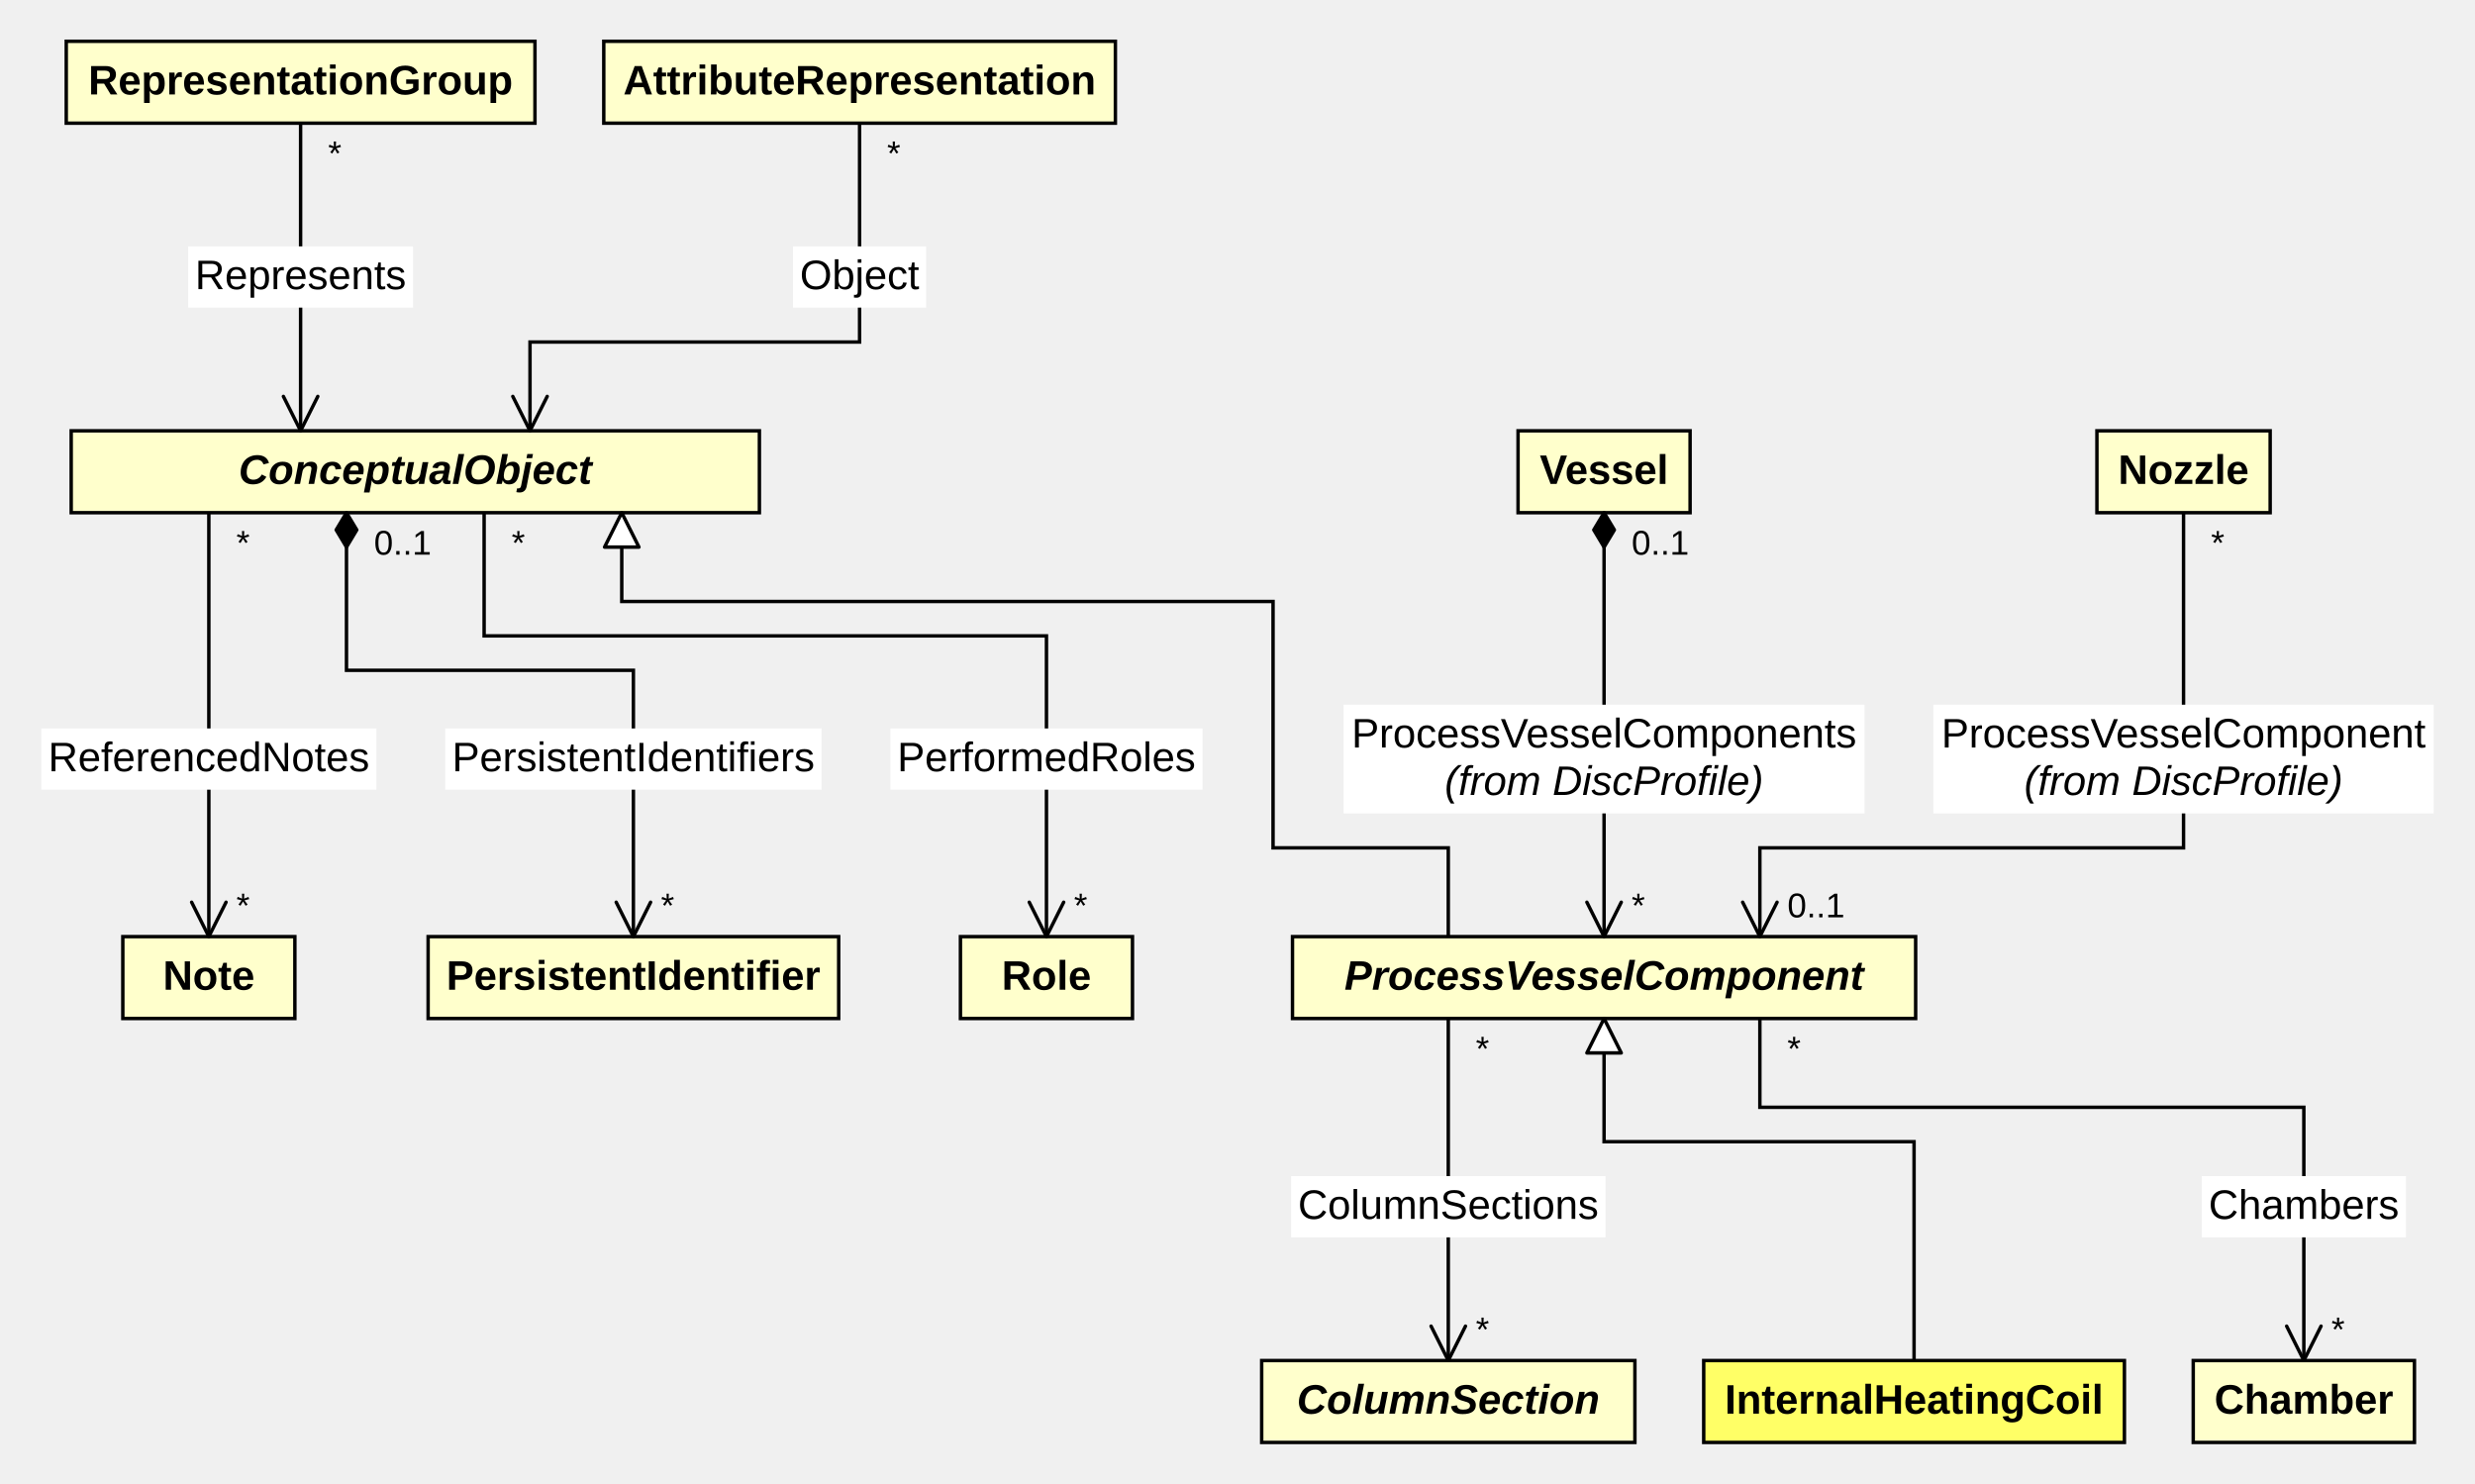
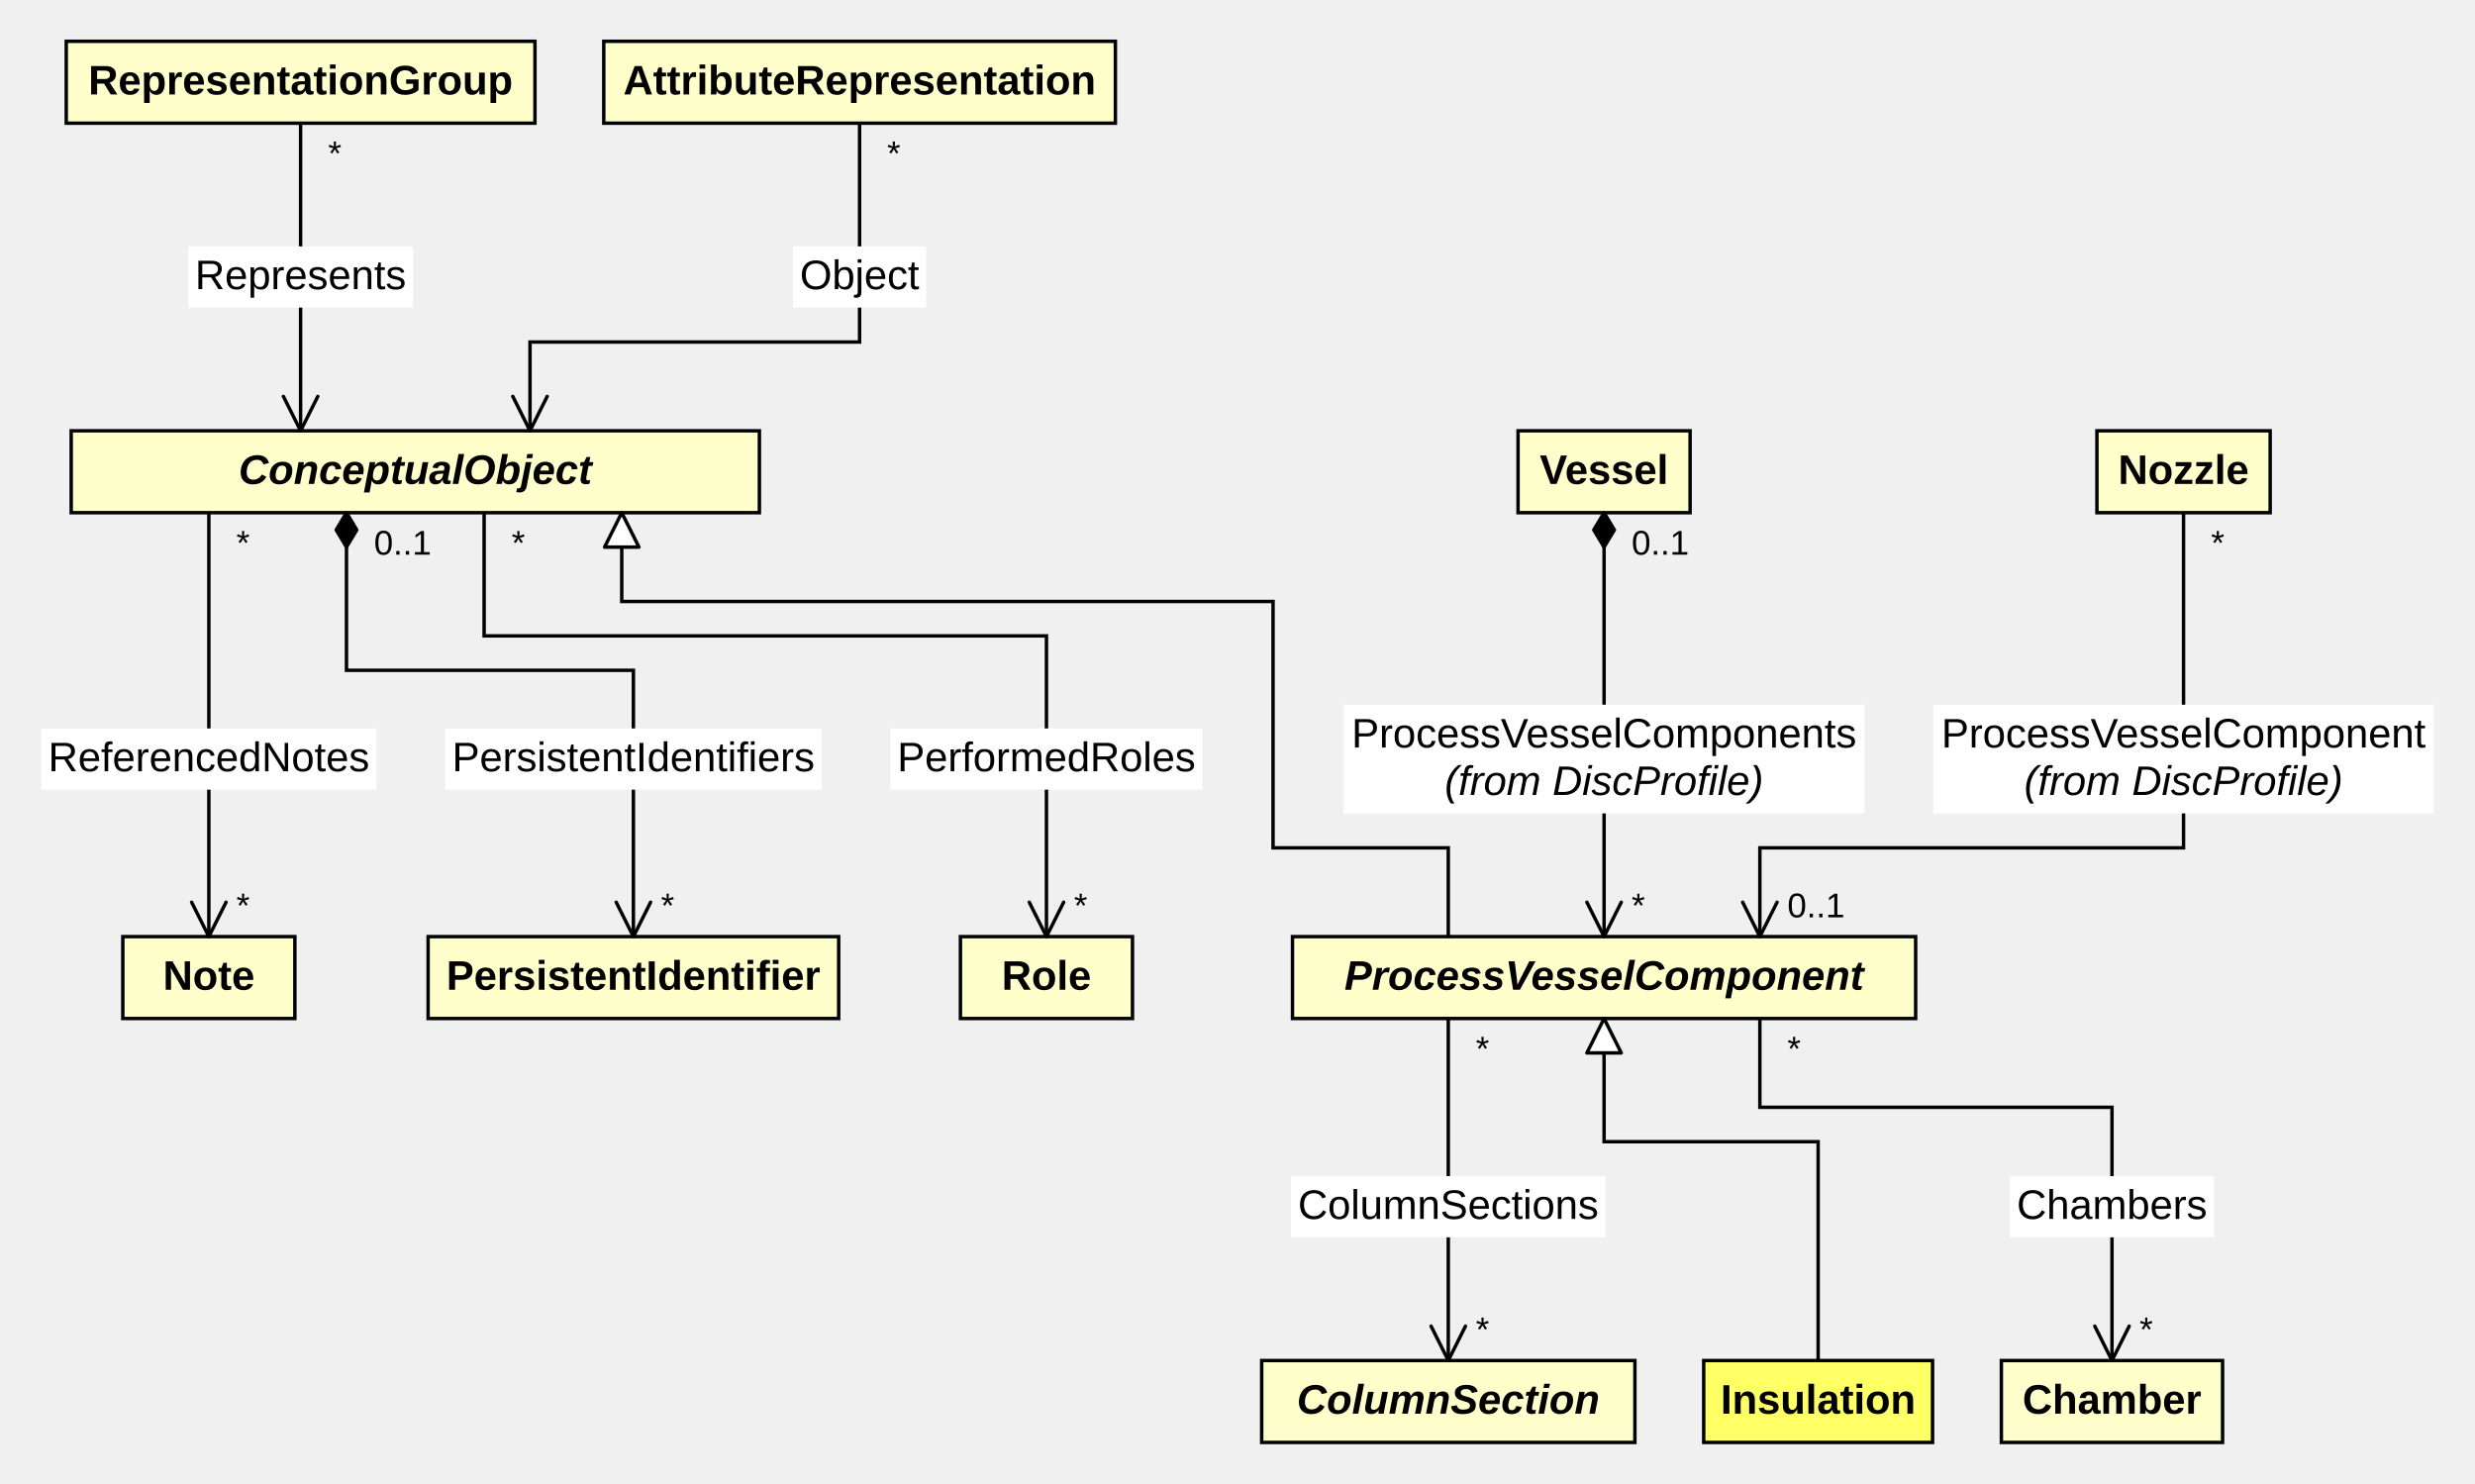
<svg xmlns="http://www.w3.org/2000/svg" width="719.277px" height="431.2px" viewBox="0.0 0.0 719.277 431.2">
  <style>
            .uml-foreground-stroke {
                stroke: black;
                stroke-width: 1px;
            }
            
            .uml-foreground-fill {
                fill: black;
            }
            
            .uml-background_color-type {
                fill: #ffffcc;
            }
            
            .uml-background_color-main_type {
                fill: #ffff66;
            }
            
            .uml-background_color-instance {
                fill: blue;
            }
            
            .uml-background_color-background {
                fill: white;
            }
            
            .uml-background_color-foreground {
                fill: black;
            }
            
            .uml-font-normal {
                font-family: Arial;
            }
            
            .uml-font-element {
                font-family: Arial;
            }
            
            .uml-fontsize-normal {
                font-size: 10px;
            }

            .uml-fontsize-large {
                font-size: 12px;
            }
            
            .uml-source_marker-closed_arrow {
                marker-start: url(#uml-marker-closed_arrow);
            }
            
            .uml-source_marker-open_arrow {
                marker-start: url(#uml-marker-open_arrow);
            }
            
            .uml-source_marker-filled_diamond {
                marker-start: url(#uml-marker-filled_diamond);
            }

            .uml-target_marker-closed_arrow {
                marker-end: url(#uml-marker-closed_arrow);
            }
            
            .uml-target_marker-open_arrow {
                marker-end: url(#uml-marker-open_arrow);
            }
            
            .uml-target_marker-filled_diamond {
                marker-end: url(#uml-marker-filled_diamond);
            }

            </style>
  <defs>
    <marker id="uml-marker-closed_arrow" viewBox="-2 -2 14 14" refX="10" refY="5.0" markerWidth="14" markerHeight="14" orient="auto-start-reverse">
      <path d="M 0 0 L 10 5.0 L 0 10 Z" stroke-linejoin="round" stroke-linecap="round" class="uml-foreground-stroke uml-background_color-background" />
    </marker>
    <marker id="uml-marker-open_arrow" viewBox="-2 -2 14 14" refX="10" refY="5.0" markerWidth="14" markerHeight="14" orient="auto-start-reverse">
      <path d="M 0 0 L 10 5.0 L 0 10" stroke-linejoin="round" stroke-linecap="round" fill="none" class="uml-foreground-stroke" />
    </marker>
    <marker id="uml-marker-filled_diamond" viewBox="-2 -2 14 14" refX="10" refY="5.0" markerWidth="14" markerHeight="14" orient="auto-start-reverse">
      <path d="M 0 5.0 L      5.0 2.0        10 5.0      5.0 8.0 Z       " stroke-linejoin="round" stroke-linecap="round" class="uml-foreground-stroke uml-background_color-foreground" />
    </marker>
  </defs>
  <rect class="uml-background_color-type uml-foreground-stroke" x="20.693" y="125.2" width="200.0" height="23.8" />
  <text x="120.693" text-anchor="middle" font-size="0px" y="140.64">
    <a href="../dexpi-models/Core/ConceptualObject.html">
      <tspan class="uml-foreground-fill uml-font-element uml-fontsize-large" font-weight="bold" font-style="italic">ConceptualObject</tspan>
    </a>
  </text>
  <rect class="uml-background_color-type uml-foreground-stroke" x="375.621" y="272.2" width="181.099" height="23.8" />
  <text x="466.171" text-anchor="middle" font-size="0px" y="287.64">
    <a href="../disc-models/DiscProfile/InformationModel/ProcessVesselComponent.html">
      <tspan class="uml-foreground-fill uml-font-element uml-fontsize-large" font-weight="bold" font-style="italic">ProcessVesselComponent</tspan>
    </a>
  </text>
  <rect class="uml-background_color-type uml-foreground-stroke" x="366.664" y="395.4" width="108.464" height="23.8" />
  <text x="420.896" text-anchor="middle" font-size="0px" y="410.84">
    <a href="../dexpi-models/Plant/ProcessEquipment/ColumnSection.html">
      <tspan class="uml-foreground-fill uml-font-element uml-fontsize-large" font-weight="bold" font-style="italic">ColumnSection</tspan>
    </a>
  </text>
  <rect class="uml-background_color-type uml-foreground-stroke" x="175.466" y="12.0" width="148.684" height="23.8" />
  <text x="249.808" text-anchor="middle" font-size="0px" y="27.44">
    <a href="../dexpi-models/Core/Diagram/AttributeRepresentation.html">
      <tspan class="uml-foreground-fill uml-font-element uml-fontsize-large" font-weight="bold">AttributeRepresentation</tspan>
    </a>
  </text>
  <rect class="uml-background_color-type uml-foreground-stroke" x="19.254" y="12.0" width="136.212" height="23.8" />
  <text x="87.36" text-anchor="middle" font-size="0px" y="27.44">
    <a href="../dexpi-models/Core/Diagram/RepresentationGroup.html">
      <tspan class="uml-foreground-fill uml-font-element uml-fontsize-large" font-weight="bold">RepresentationGroup</tspan>
    </a>
  </text>
  <rect class="uml-background_color-type uml-foreground-stroke" x="35.693" y="272.2" width="50.0" height="23.8" />
  <text x="60.693" text-anchor="middle" font-size="0px" y="287.64">
    <a href="../dexpi-models/Core/Note.html">
      <tspan class="uml-foreground-fill uml-font-element uml-fontsize-large" font-weight="bold">Note</tspan>
    </a>
  </text>
  <rect class="uml-background_color-type uml-foreground-stroke" x="124.418" y="272.2" width="119.319" height="23.8" />
  <text x="184.077" text-anchor="middle" font-size="0px" y="287.64">
    <a href="../dexpi-models/Core/PersistentIdentifier.html">
      <tspan class="uml-foreground-fill uml-font-element uml-fontsize-large" font-weight="bold">PersistentIdentifier</tspan>
    </a>
  </text>
  <rect class="uml-background_color-type uml-foreground-stroke" x="279.118" y="272.2" width="50.0" height="23.8" />
  <text x="304.118" text-anchor="middle" font-size="0px" y="287.64">
    <a href="../dexpi-models/Core/Role.html">
      <tspan class="uml-foreground-fill uml-font-element uml-fontsize-large" font-weight="bold">Role</tspan>
    </a>
  </text>
-   <rect class="uml-background_color-main_type uml-foreground-stroke" x="495.128" y="395.4" width="122.264" height="23.8" />
-   <text x="556.26" text-anchor="middle" font-size="0px" y="410.84">
-     <tspan class="uml-foreground-fill uml-font-element uml-fontsize-large" font-weight="bold">InternalHeatingCoil</tspan>
-   </text>
-   <rect class="uml-background_color-type uml-foreground-stroke" x="637.392" y="395.4" width="64.289" height="23.8" />
-   <text x="669.537" text-anchor="middle" font-size="0px" y="410.84">
+   <rect class="uml-background_color-main_type uml-foreground-stroke" x="495.128" y="395.4" width="66.506" height="23.8" />
+   <text x="528.381" text-anchor="middle" font-size="0px" y="410.84">
+     <tspan class="uml-foreground-fill uml-font-element uml-fontsize-large" font-weight="bold">Insulation</tspan>
+   </text>
+   <rect class="uml-background_color-type uml-foreground-stroke" x="581.634" y="395.4" width="64.289" height="23.8" />
+   <text x="613.778" text-anchor="middle" font-size="0px" y="410.84">
    <a href="../dexpi-models/Plant/ProcessEquipment/Chamber.html">
      <tspan class="uml-foreground-fill uml-font-element uml-fontsize-large" font-weight="bold">Chamber</tspan>
    </a>
  </text>
  <rect class="uml-background_color-type uml-foreground-stroke" x="609.401" y="125.2" width="50.348" height="23.8" />
  <text x="634.575" text-anchor="middle" font-size="0px" y="140.64">
    <a href="../dexpi-models/Plant/ProcessEquipment/Nozzle.html">
      <tspan class="uml-foreground-fill uml-font-element uml-fontsize-large" font-weight="bold">Nozzle</tspan>
    </a>
  </text>
  <rect class="uml-background_color-type uml-foreground-stroke" x="441.171" y="125.2" width="50.0" height="23.8" />
  <text x="466.171" text-anchor="middle" font-size="0px" y="140.64">
    <a href="../dexpi-models/Plant/ProcessEquipment/Vessel.html">
      <tspan class="uml-foreground-fill uml-font-element uml-fontsize-large" font-weight="bold">Vessel</tspan>
    </a>
  </text>
  <polyline class="uml-foreground-stroke uml-source_marker-closed_arrow" points="180.693,149.0 180.693,174.8 369.969,174.8 369.969,220.1 369.969,221.1 369.969,246.4 420.896,246.4 420.896,272.2" fill="none" />
-   <polyline class="uml-foreground-stroke uml-source_marker-closed_arrow" points="466.171,296.0 466.171,331.8 556.26,331.8 556.26,350.2 556.26,351.2 556.26,395.4" fill="none" />
+   <polyline class="uml-foreground-stroke uml-source_marker-closed_arrow" points="466.171,296.0 466.171,331.8 528.381,331.8 528.381,350.2 528.381,351.2 528.381,395.4" fill="none" />
  <rect class="uml-background_color-background " x="258.768" y="211.7" width="90.701" height="17.8" />
  <text x="304.118" text-anchor="middle" font-size="0px" y="224.14">
    <a href="../dexpi-models/Core/ConceptualObject.html#sp:core.conceptualobject.performedroles">
      <tspan class="uml-foreground-fill uml-font-element uml-fontsize-large">PerformedRoles</tspan>
    </a>
  </text>
  <polyline class="uml-foreground-stroke" points="140.693,149.0 140.693,184.8 304.118,184.8 304.118,211.7" fill="none" />
  <polyline class="uml-foreground-stroke uml-target_marker-open_arrow" points="304.118,229.5 304.118,272.2" fill="none" />
  <text x="148.693" font-size="0px" y="161.2">
    <tspan class="uml-foreground-fill uml-font-normal uml-fontsize-normal">*</tspan>
  </text>
  <text x="312.118" font-size="0px" y="266.6">
    <tspan class="uml-foreground-fill uml-font-normal uml-fontsize-normal">*</tspan>
  </text>
  <rect class="uml-background_color-background " x="129.387" y="211.7" width="109.381" height="17.8" />
  <text x="184.077" text-anchor="middle" font-size="0px" y="224.14">
    <a href="../dexpi-models/Core/ConceptualObject.html#sp:core.conceptualobject.persistentidentifiers">
      <tspan class="uml-foreground-fill uml-font-element uml-fontsize-large">PersistentIdentifiers</tspan>
    </a>
  </text>
  <polyline class="uml-foreground-stroke uml-source_marker-filled_diamond" points="100.693,149.0 100.693,194.8 184.077,194.8 184.077,211.7" fill="none" />
  <polyline class="uml-foreground-stroke uml-target_marker-open_arrow" points="184.077,229.5 184.077,272.2" fill="none" />
  <text x="108.693" font-size="0px" y="161.2">
    <tspan class="uml-foreground-fill uml-font-normal uml-fontsize-normal">0..1</tspan>
  </text>
  <text x="192.077" font-size="0px" y="266.6">
    <tspan class="uml-foreground-fill uml-font-normal uml-fontsize-normal">*</tspan>
  </text>
  <rect class="uml-background_color-background " x="12.0" y="211.7" width="97.387" height="17.8" />
  <text x="60.693" text-anchor="middle" font-size="0px" y="224.14">
    <a href="../dexpi-models/Core/ConceptualObject.html#sp:core.conceptualobject.referencednotes">
      <tspan class="uml-foreground-fill uml-font-element uml-fontsize-large">ReferencedNotes</tspan>
    </a>
  </text>
  <polyline class="uml-foreground-stroke" points="60.693,149.0 60.693,211.7" fill="none" />
  <polyline class="uml-foreground-stroke uml-target_marker-open_arrow" points="60.693,229.5 60.693,272.2" fill="none" />
  <text x="68.693" font-size="0px" y="161.2">
    <tspan class="uml-foreground-fill uml-font-normal uml-fontsize-normal">*</tspan>
  </text>
  <text x="68.693" font-size="0px" y="266.6">
    <tspan class="uml-foreground-fill uml-font-normal uml-fontsize-normal">*</tspan>
  </text>
  <rect class="uml-background_color-background " x="230.467" y="71.6" width="38.682" height="17.8" />
  <text x="249.808" text-anchor="middle" font-size="0px" y="84.04">
    <a href="../dexpi-models/Core/Diagram/AttributeRepresentation.html#sp:core.diagram.attributerepresentation.object">
      <tspan class="uml-foreground-fill uml-font-element uml-fontsize-large">Object</tspan>
    </a>
  </text>
  <polyline class="uml-foreground-stroke" points="249.808,35.8 249.808,71.6" fill="none" />
  <polyline class="uml-foreground-stroke uml-target_marker-open_arrow" points="249.808,89.4 249.808,99.4 154.027,99.4 154.027,125.2" fill="none" />
  <text x="257.808" font-size="0px" y="48.0">
    <tspan class="uml-foreground-fill uml-font-normal uml-fontsize-normal">*</tspan>
  </text>
  <rect class="uml-background_color-background " x="54.677" y="71.6" width="65.365" height="17.8" />
  <text x="87.36" text-anchor="middle" font-size="0px" y="84.04">
    <a href="../dexpi-models/Core/Diagram/RepresentationGroup.html#sp:core.diagram.representationgroup.represents">
      <tspan class="uml-foreground-fill uml-font-element uml-fontsize-large">Represents</tspan>
    </a>
  </text>
  <polyline class="uml-foreground-stroke" points="87.36,35.8 87.36,71.6" fill="none" />
  <polyline class="uml-foreground-stroke uml-target_marker-open_arrow" points="87.36,89.4 87.36,125.2" fill="none" />
  <text x="95.36" font-size="0px" y="48.0">
    <tspan class="uml-foreground-fill uml-font-normal uml-fontsize-normal">*</tspan>
  </text>
  <rect class="uml-background_color-background " x="561.873" y="204.8" width="145.404" height="31.6" />
  <text x="634.575" text-anchor="middle" font-size="0px" y="217.24">
    <a href="../disc-models/DiscProfile/InformationModel/NozzleExtension.html#sp:discprofile.informationmodel.nozzleextension.processvesselcomponent">
      <tspan class="uml-foreground-fill uml-font-element uml-fontsize-large">ProcessVesselComponent</tspan>
    </a>
  </text>
  <text x="634.575" text-anchor="middle" font-size="0px" y="231.04">
    <a href="../disc-models/DiscProfile/InformationModel/NozzleExtension.html#sp:discprofile.informationmodel.nozzleextension.processvesselcomponent">
      <tspan class="uml-foreground-fill uml-font-element uml-fontsize-large" font-style="italic">(from DiscProfile)</tspan>
    </a>
  </text>
  <polyline class="uml-foreground-stroke" points="634.575,149.0 634.575,204.8" fill="none" />
  <polyline class="uml-foreground-stroke uml-target_marker-open_arrow" points="634.575,236.4 634.575,246.4 511.446,246.4 511.446,272.2" fill="none" />
  <text x="642.575" font-size="0px" y="161.2">
    <tspan class="uml-foreground-fill uml-font-normal uml-fontsize-normal">*</tspan>
  </text>
  <text x="519.446" font-size="0px" y="266.6">
    <tspan class="uml-foreground-fill uml-font-normal uml-fontsize-normal">0..1</tspan>
  </text>
-   <rect class="uml-background_color-background " x="639.86" y="341.8" width="59.354" height="17.8" />
-   <text x="669.537" text-anchor="middle" font-size="0px" y="354.24">
+   <rect class="uml-background_color-background " x="584.102" y="341.8" width="59.354" height="17.8" />
+   <text x="613.778" text-anchor="middle" font-size="0px" y="354.24">
    <a href="../disc-models/DiscProfile/InformationModel/ProcessVesselComponent.html#sp:discprofile.informationmodel.processvesselcomponent.chambers">
      <tspan class="uml-foreground-fill uml-font-element uml-fontsize-large">Chambers</tspan>
    </a>
  </text>
-   <polyline class="uml-foreground-stroke" points="511.446,296.0 511.446,321.8 669.537,321.8 669.537,341.8" fill="none" />
-   <polyline class="uml-foreground-stroke uml-target_marker-open_arrow" points="669.537,359.6 669.537,395.4" fill="none" />
+   <polyline class="uml-foreground-stroke" points="511.446,296.0 511.446,321.8 613.778,321.8 613.778,341.8" fill="none" />
+   <polyline class="uml-foreground-stroke uml-target_marker-open_arrow" points="613.778,359.6 613.778,395.4" fill="none" />
  <text x="519.446" font-size="0px" y="308.2">
    <tspan class="uml-foreground-fill uml-font-normal uml-fontsize-normal">*</tspan>
  </text>
-   <text x="677.537" font-size="0px" y="389.8">
+   <text x="621.778" font-size="0px" y="389.8">
    <tspan class="uml-foreground-fill uml-font-normal uml-fontsize-normal">*</tspan>
  </text>
  <rect class="uml-background_color-background " x="375.209" y="341.8" width="91.375" height="17.8" />
  <text x="420.896" text-anchor="middle" font-size="0px" y="354.24">
    <a href="../disc-models/DiscProfile/InformationModel/ProcessVesselComponent.html#sp:discprofile.informationmodel.processvesselcomponent.columnsections">
      <tspan class="uml-foreground-fill uml-font-element uml-fontsize-large">ColumnSections</tspan>
    </a>
  </text>
  <polyline class="uml-foreground-stroke" points="420.896,296.0 420.896,341.8" fill="none" />
  <polyline class="uml-foreground-stroke uml-target_marker-open_arrow" points="420.896,359.6 420.896,395.4" fill="none" />
  <text x="428.896" font-size="0px" y="308.2">
    <tspan class="uml-foreground-fill uml-font-normal uml-fontsize-normal">*</tspan>
  </text>
  <text x="428.896" font-size="0px" y="389.8">
    <tspan class="uml-foreground-fill uml-font-normal uml-fontsize-normal">*</tspan>
  </text>
  <rect class="uml-background_color-background " x="390.469" y="204.8" width="151.404" height="31.6" />
  <text x="466.171" text-anchor="middle" font-size="0px" y="217.24">
    <a href="../disc-models/DiscProfile/InformationModel/VesselExtension.html#sp:discprofile.informationmodel.vesselextension.processvesselcomponents">
      <tspan class="uml-foreground-fill uml-font-element uml-fontsize-large">ProcessVesselComponents</tspan>
    </a>
  </text>
  <text x="466.171" text-anchor="middle" font-size="0px" y="231.04">
    <a href="../disc-models/DiscProfile/InformationModel/VesselExtension.html#sp:discprofile.informationmodel.vesselextension.processvesselcomponents">
      <tspan class="uml-foreground-fill uml-font-element uml-fontsize-large" font-style="italic">(from DiscProfile)</tspan>
    </a>
  </text>
  <polyline class="uml-foreground-stroke uml-source_marker-filled_diamond" points="466.171,149.0 466.171,204.8" fill="none" />
  <polyline class="uml-foreground-stroke uml-target_marker-open_arrow" points="466.171,236.4 466.171,272.2" fill="none" />
  <text x="474.171" font-size="0px" y="161.2">
    <tspan class="uml-foreground-fill uml-font-normal uml-fontsize-normal">0..1</tspan>
  </text>
  <text x="474.171" font-size="0px" y="266.6">
    <tspan class="uml-foreground-fill uml-font-normal uml-fontsize-normal">*</tspan>
  </text>
</svg>
